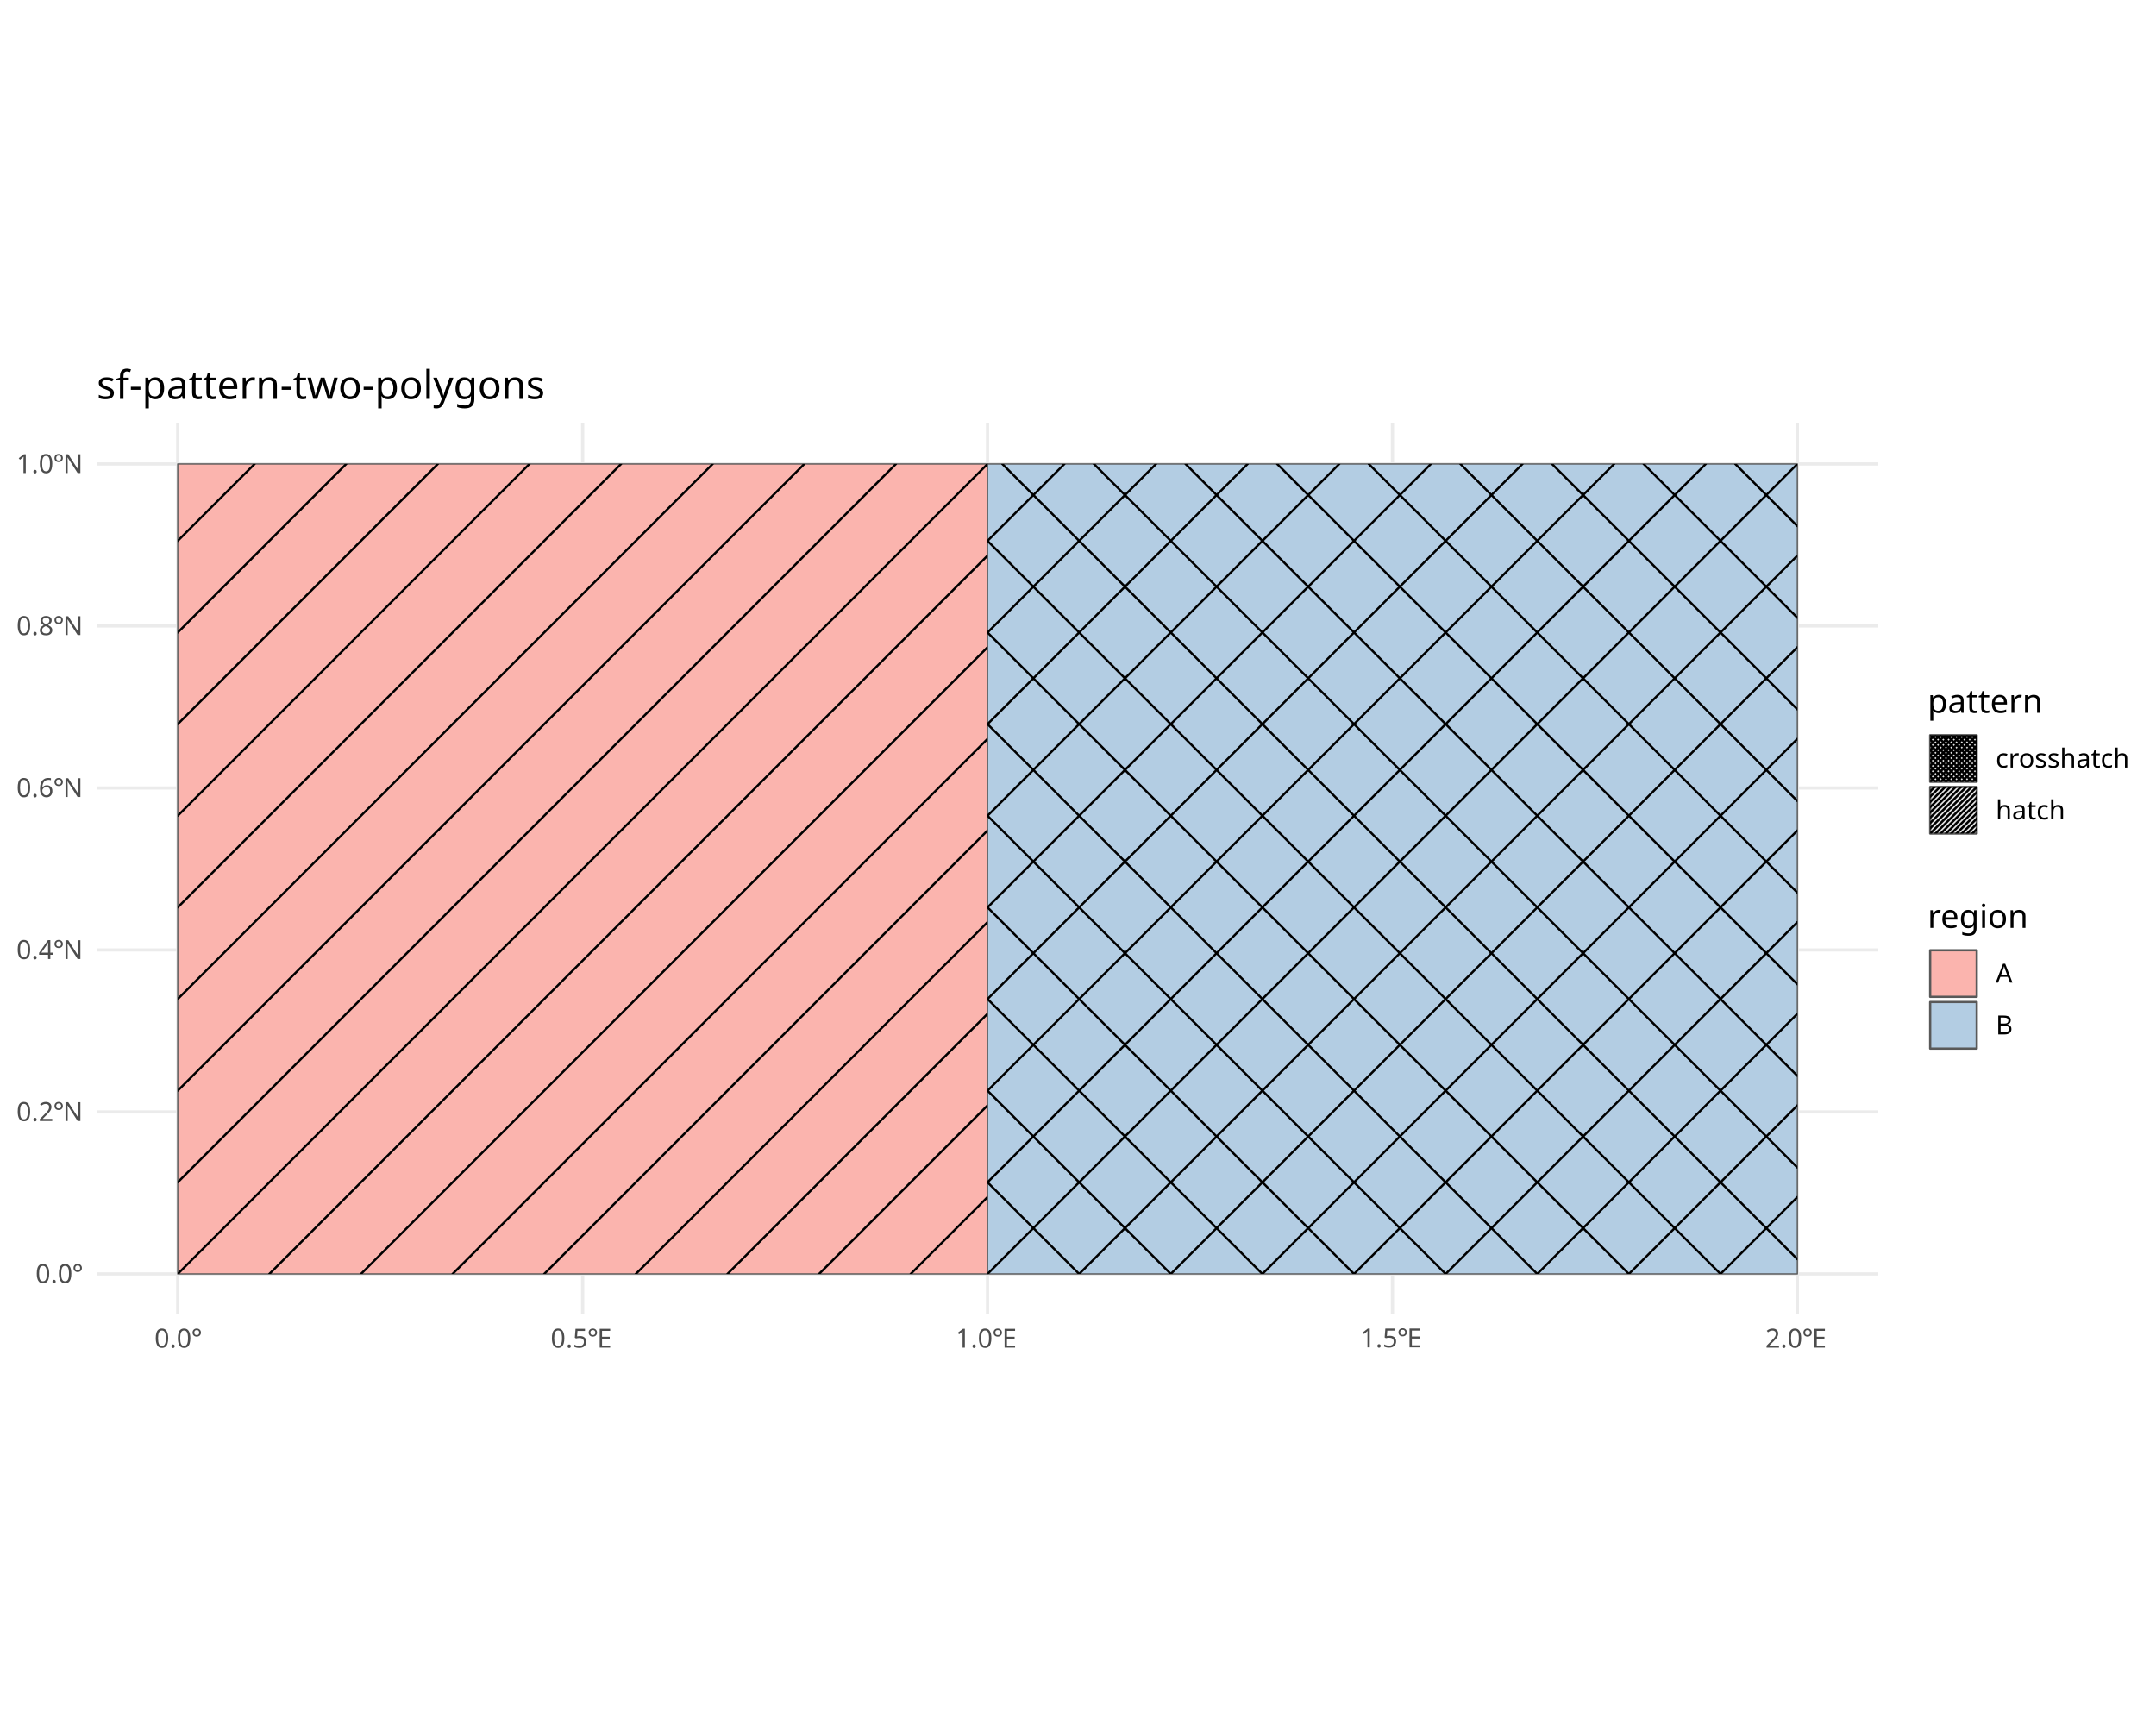
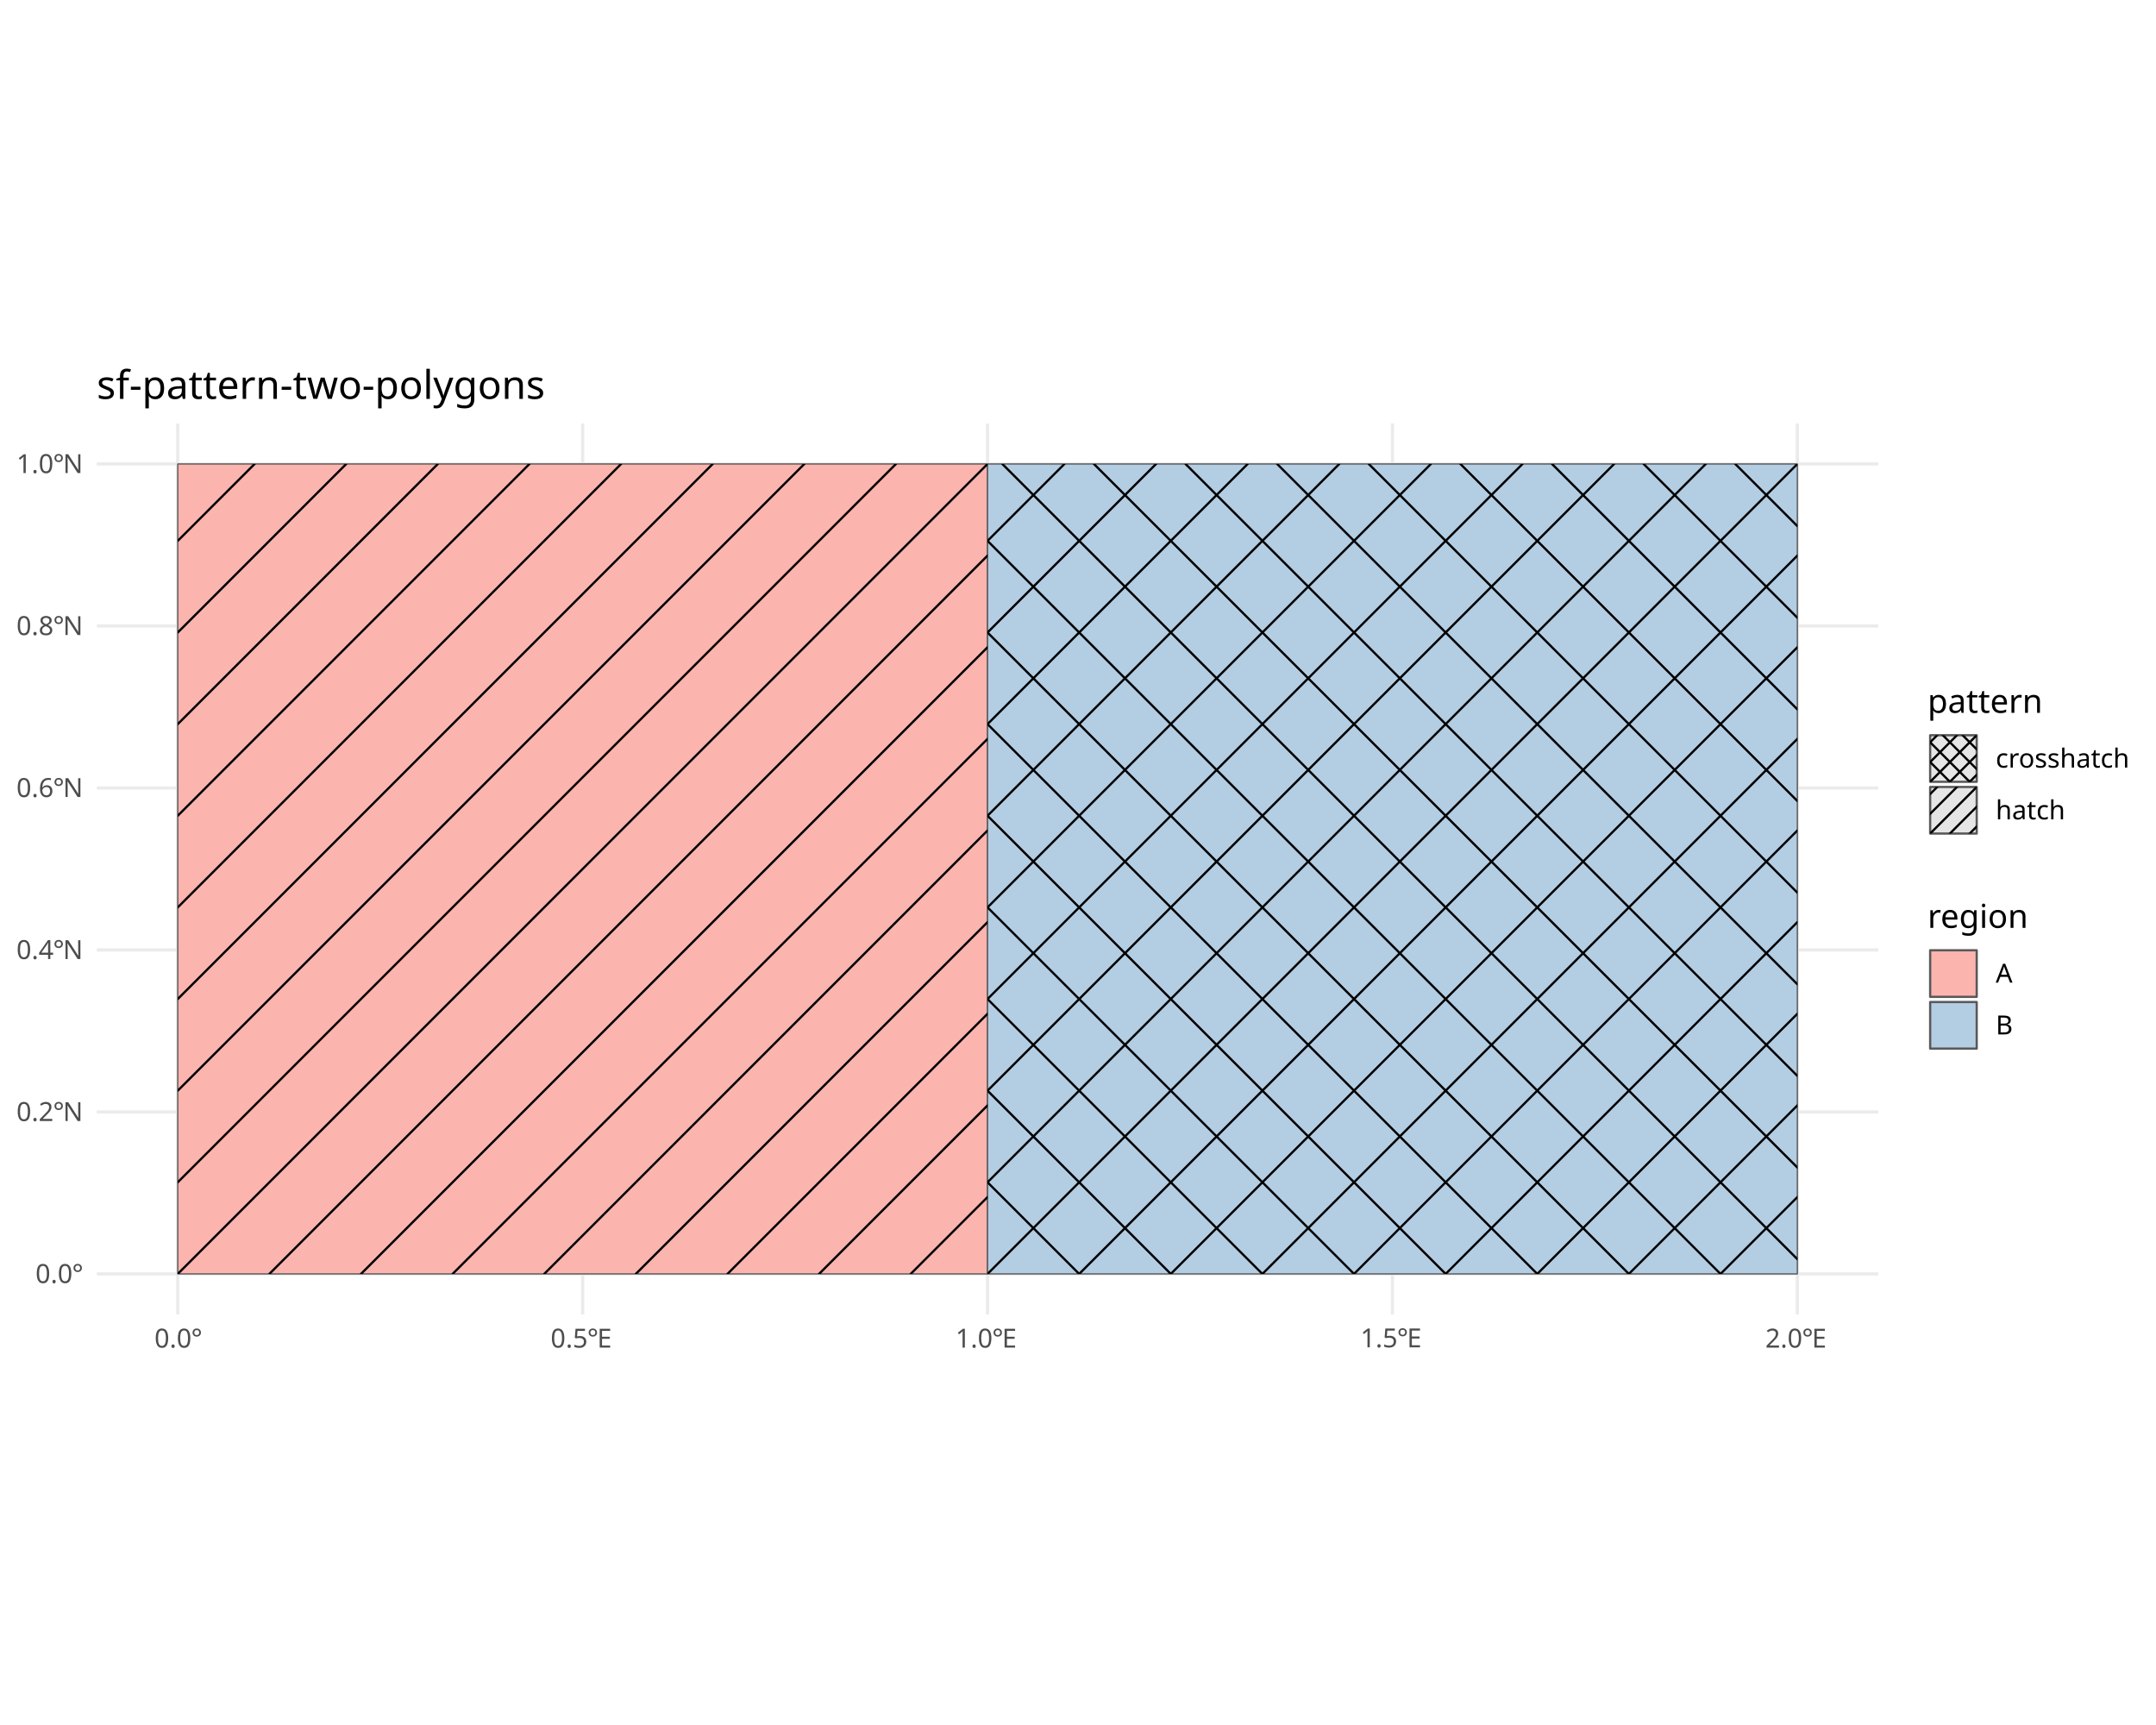
<svg xmlns="http://www.w3.org/2000/svg" class="svglite" data-engine-version="2.0" width="720.00pt" height="576.00pt" viewBox="0 0 720.00 576.00">
  <defs>
    <style type="text/css">
    .svglite line, .svglite polyline, .svglite polygon, .svglite path, .svglite rect, .svglite circle {
      fill: none;
      stroke: #000000;
      stroke-linecap: round;
      stroke-linejoin: round;
      stroke-miterlimit: 10.00;
    }
  </style>
  </defs>
  <rect width="100%" height="100%" style="stroke: none; fill: #FFFFFF;" />
  <defs>
    <clipPath id="cpMC4wMHw3MjAuMDB8MC4wMHw1NzYuMDA=">
      <rect x="0.00" y="0.00" width="720.00" height="576.00" />
    </clipPath>
  </defs>
  <g clip-path="url(#cpMC4wMHw3MjAuMDB8MC4wMHw1NzYuMDA=)">
</g>
  <defs>
    <clipPath id="cpMC4wMHw3MjAuMDB8MTE4LjYzfDQ1Ny4zNw==">
      <rect x="0.00" y="118.63" width="720.00" height="338.74" />
    </clipPath>
  </defs>
  <g clip-path="url(#cpMC4wMHw3MjAuMDB8MTE4LjYzfDQ1Ny4zNw==)">
    <rect x="0.00" y="118.63" width="720.00" height="338.74" style="stroke-width: 1.07; stroke: none; fill: #FFFFFF;" />
  </g>
  <g clip-path="url(#cpMC4wMHw3MjAuMDB8MC4wMHw1NzYuMDA=)">
</g>
  <defs>
    <clipPath id="cpMzIuMzF8NjI3LjI4fDE0MS40MXw0MzguOTA=">
      <rect x="32.31" y="141.41" width="594.96" height="297.49" />
    </clipPath>
  </defs>
  <g clip-path="url(#cpMzIuMzF8NjI3LjI4fDE0MS40MXw0MzguOTA=)">
    <polyline points="59.36,438.90 59.36,437.40 59.36,433.58 59.36,429.75 59.36,425.93 59.36,422.10 59.36,418.28 59.36,414.45 59.36,410.63 59.36,406.81 59.36,402.98 59.36,399.16 59.36,395.33 59.36,391.51 59.36,387.68 59.36,383.86 59.36,380.03 59.36,376.21 59.36,372.38 59.36,368.56 59.36,364.74 59.36,360.91 59.36,357.09 59.36,353.26 59.36,349.44 59.36,345.61 59.36,341.79 59.36,337.96 59.36,334.14 59.36,330.32 59.36,326.49 59.36,322.67 59.36,318.84 59.36,315.02 59.36,311.19 59.36,307.37 59.36,303.54 59.36,299.72 59.36,295.89 59.36,292.07 59.36,288.25 59.36,284.42 59.36,280.60 59.36,276.77 59.36,272.95 59.36,269.12 59.36,265.30 59.36,261.47 59.36,257.65 59.36,253.82 59.36,250.00 59.36,246.18 59.36,242.35 59.36,238.53 59.36,234.70 59.36,230.88 59.36,227.05 59.36,223.23 59.36,219.40 59.36,215.58 59.36,211.75 59.36,207.93 59.36,204.11 59.36,200.28 59.36,196.46 59.36,192.63 59.36,188.81 59.36,184.98 59.36,181.16 59.36,177.33 59.36,173.51 59.36,169.69 59.36,165.86 59.36,162.04 59.36,158.21 59.36,154.39 59.36,150.56 59.36,146.74 59.36,142.91 59.36,141.41 " style="stroke-width: 1.07; stroke: #EBEBEB;" />
    <polyline points="194.58,438.90 194.58,437.40 194.58,433.58 194.58,429.75 194.58,425.93 194.58,422.10 194.58,418.28 194.58,414.45 194.58,410.63 194.58,406.81 194.58,402.98 194.58,399.16 194.58,395.33 194.58,391.51 194.58,387.68 194.58,383.86 194.58,380.03 194.58,376.21 194.58,372.38 194.58,368.56 194.58,364.74 194.58,360.91 194.58,357.09 194.58,353.26 194.58,349.44 194.58,345.61 194.58,341.79 194.58,337.96 194.58,334.14 194.58,330.32 194.58,326.49 194.58,322.67 194.58,318.84 194.58,315.02 194.58,311.19 194.58,307.37 194.58,303.54 194.58,299.72 194.58,295.89 194.58,292.07 194.58,288.25 194.58,284.42 194.58,280.60 194.58,276.77 194.58,272.95 194.58,269.12 194.58,265.30 194.58,261.47 194.58,257.65 194.58,253.82 194.58,250.00 194.58,246.18 194.58,242.35 194.58,238.53 194.58,234.70 194.58,230.88 194.58,227.05 194.58,223.23 194.58,219.40 194.58,215.58 194.58,211.75 194.58,207.93 194.58,204.11 194.58,200.28 194.58,196.46 194.58,192.63 194.58,188.81 194.58,184.98 194.58,181.16 194.58,177.33 194.58,173.51 194.58,169.69 194.58,165.86 194.58,162.04 194.58,158.21 194.58,154.39 194.58,150.56 194.58,146.74 194.58,142.91 194.58,141.41 " style="stroke-width: 1.07; stroke: #EBEBEB;" />
    <polyline points="329.79,438.90 329.79,437.40 329.79,433.58 329.79,429.75 329.79,425.93 329.79,422.10 329.79,418.28 329.79,414.45 329.79,410.63 329.79,406.81 329.79,402.98 329.79,399.16 329.79,395.33 329.79,391.51 329.79,387.68 329.79,383.86 329.79,380.03 329.79,376.21 329.79,372.38 329.79,368.56 329.79,364.74 329.79,360.91 329.79,357.09 329.79,353.26 329.79,349.44 329.79,345.61 329.79,341.79 329.79,337.96 329.79,334.14 329.79,330.32 329.79,326.49 329.79,322.67 329.79,318.84 329.79,315.02 329.79,311.19 329.79,307.37 329.79,303.54 329.79,299.72 329.79,295.89 329.79,292.07 329.79,288.25 329.79,284.42 329.79,280.60 329.79,276.77 329.79,272.95 329.79,269.12 329.79,265.30 329.79,261.47 329.79,257.65 329.79,253.82 329.79,250.00 329.79,246.18 329.79,242.35 329.79,238.53 329.79,234.70 329.79,230.88 329.79,227.05 329.79,223.23 329.79,219.40 329.79,215.58 329.79,211.75 329.79,207.93 329.79,204.11 329.79,200.28 329.79,196.46 329.79,192.63 329.79,188.81 329.79,184.98 329.79,181.16 329.79,177.33 329.79,173.51 329.79,169.69 329.79,165.86 329.79,162.04 329.79,158.21 329.79,154.39 329.79,150.56 329.79,146.74 329.79,142.91 329.79,141.41 " style="stroke-width: 1.07; stroke: #EBEBEB;" />
    <polyline points="465.01,438.90 465.01,437.40 465.01,433.58 465.01,429.75 465.01,425.93 465.01,422.10 465.01,418.28 465.01,414.45 465.01,410.63 465.01,406.81 465.01,402.98 465.01,399.16 465.01,395.33 465.01,391.51 465.01,387.68 465.01,383.86 465.01,380.03 465.01,376.21 465.01,372.38 465.01,368.56 465.01,364.74 465.01,360.91 465.01,357.09 465.01,353.26 465.01,349.44 465.01,345.61 465.01,341.79 465.01,337.96 465.01,334.14 465.01,330.32 465.01,326.49 465.01,322.67 465.01,318.84 465.01,315.02 465.01,311.19 465.01,307.37 465.01,303.54 465.01,299.72 465.01,295.89 465.01,292.07 465.01,288.25 465.01,284.42 465.01,280.60 465.01,276.77 465.01,272.95 465.01,269.12 465.01,265.30 465.01,261.47 465.01,257.65 465.01,253.82 465.01,250.00 465.01,246.18 465.01,242.35 465.01,238.53 465.01,234.70 465.01,230.88 465.01,227.05 465.01,223.23 465.01,219.40 465.01,215.58 465.01,211.75 465.01,207.93 465.01,204.11 465.01,200.28 465.01,196.46 465.01,192.63 465.01,188.81 465.01,184.98 465.01,181.16 465.01,177.33 465.01,173.51 465.01,169.69 465.01,165.86 465.01,162.04 465.01,158.21 465.01,154.39 465.01,150.56 465.01,146.74 465.01,142.91 465.01,141.41 " style="stroke-width: 1.07; stroke: #EBEBEB;" />
    <polyline points="600.23,438.90 600.23,437.40 600.23,433.58 600.23,429.75 600.23,425.93 600.23,422.10 600.23,418.28 600.23,414.45 600.23,410.63 600.23,406.81 600.23,402.98 600.23,399.16 600.23,395.33 600.23,391.51 600.23,387.68 600.23,383.86 600.23,380.03 600.23,376.21 600.23,372.38 600.23,368.56 600.23,364.74 600.23,360.91 600.23,357.09 600.23,353.26 600.23,349.44 600.23,345.61 600.23,341.79 600.23,337.96 600.23,334.14 600.23,330.32 600.23,326.49 600.23,322.67 600.23,318.84 600.23,315.02 600.23,311.19 600.23,307.37 600.23,303.54 600.23,299.72 600.23,295.89 600.23,292.07 600.23,288.25 600.23,284.42 600.23,280.60 600.23,276.77 600.23,272.95 600.23,269.12 600.23,265.30 600.23,261.47 600.23,257.65 600.23,253.82 600.23,250.00 600.23,246.18 600.23,242.35 600.23,238.53 600.23,234.70 600.23,230.88 600.23,227.05 600.23,223.23 600.23,219.40 600.23,215.58 600.23,211.75 600.23,207.93 600.23,204.11 600.23,200.28 600.23,196.46 600.23,192.63 600.23,188.81 600.23,184.98 600.23,181.16 600.23,177.33 600.23,173.51 600.23,169.69 600.23,165.86 600.23,162.04 600.23,158.21 600.23,154.39 600.23,150.56 600.23,146.74 600.23,142.91 600.23,141.41 " style="stroke-width: 1.07; stroke: #EBEBEB;" />
    <polyline points="32.31,425.38 38.87,425.38 47.06,425.38 55.26,425.38 63.45,425.38 71.65,425.38 79.84,425.38 88.04,425.38 96.23,425.38 104.43,425.38 112.62,425.38 120.82,425.38 129.01,425.38 137.21,425.38 145.40,425.38 153.60,425.38 161.79,425.38 169.99,425.38 178.18,425.38 186.38,425.38 194.58,425.38 202.77,425.38 210.97,425.38 219.16,425.38 227.36,425.38 235.55,425.38 243.75,425.38 251.94,425.38 260.14,425.38 268.33,425.38 276.53,425.38 284.72,425.38 292.92,425.38 301.11,425.38 309.31,425.38 317.50,425.38 325.70,425.38 333.89,425.38 342.09,425.38 350.28,425.38 358.48,425.38 366.67,425.38 374.87,425.38 383.06,425.38 391.26,425.38 399.45,425.38 407.65,425.38 415.84,425.38 424.04,425.38 432.23,425.38 440.43,425.38 448.62,425.38 456.82,425.38 465.01,425.38 473.21,425.38 481.40,425.38 489.60,425.38 497.79,425.38 505.99,425.38 514.18,425.38 522.38,425.38 530.57,425.38 538.77,425.38 546.96,425.38 555.16,425.38 563.35,425.38 571.55,425.38 579.74,425.38 587.94,425.38 596.13,425.38 604.33,425.38 612.52,425.38 620.72,425.38 627.28,425.38 " style="stroke-width: 1.07; stroke: #EBEBEB;" />
    <polyline points="32.31,371.29 38.87,371.29 47.06,371.29 55.26,371.29 63.45,371.29 71.65,371.29 79.84,371.29 88.04,371.29 96.23,371.29 104.43,371.29 112.62,371.29 120.82,371.29 129.01,371.29 137.21,371.29 145.40,371.29 153.60,371.29 161.79,371.29 169.99,371.29 178.18,371.29 186.38,371.29 194.58,371.29 202.77,371.29 210.97,371.29 219.16,371.29 227.36,371.29 235.55,371.29 243.75,371.29 251.94,371.29 260.14,371.29 268.33,371.29 276.53,371.29 284.72,371.29 292.92,371.29 301.11,371.29 309.31,371.29 317.50,371.29 325.70,371.29 333.89,371.29 342.09,371.29 350.28,371.29 358.48,371.29 366.67,371.29 374.87,371.29 383.06,371.29 391.26,371.29 399.45,371.29 407.65,371.29 415.84,371.29 424.04,371.29 432.23,371.29 440.43,371.29 448.62,371.29 456.82,371.29 465.01,371.29 473.21,371.29 481.40,371.29 489.60,371.29 497.79,371.29 505.99,371.29 514.18,371.29 522.38,371.29 530.57,371.29 538.77,371.29 546.96,371.29 555.16,371.29 563.35,371.29 571.55,371.29 579.74,371.29 587.94,371.29 596.13,371.29 604.33,371.29 612.52,371.29 620.72,371.29 627.28,371.29 " style="stroke-width: 1.07; stroke: #EBEBEB;" />
    <polyline points="32.31,317.20 38.87,317.20 47.06,317.20 55.26,317.20 63.45,317.20 71.65,317.20 79.84,317.20 88.04,317.20 96.23,317.20 104.43,317.20 112.62,317.20 120.82,317.20 129.01,317.20 137.21,317.20 145.40,317.20 153.60,317.20 161.79,317.20 169.99,317.20 178.18,317.20 186.38,317.20 194.58,317.20 202.77,317.20 210.97,317.20 219.16,317.20 227.36,317.20 235.55,317.20 243.75,317.20 251.94,317.20 260.14,317.20 268.33,317.20 276.53,317.20 284.72,317.20 292.92,317.20 301.11,317.20 309.31,317.20 317.50,317.20 325.70,317.20 333.89,317.20 342.09,317.20 350.28,317.20 358.48,317.20 366.67,317.20 374.87,317.20 383.06,317.20 391.26,317.20 399.45,317.20 407.65,317.20 415.84,317.20 424.04,317.20 432.23,317.20 440.43,317.20 448.62,317.20 456.82,317.20 465.01,317.20 473.21,317.20 481.40,317.20 489.60,317.20 497.79,317.20 505.99,317.20 514.18,317.20 522.38,317.20 530.57,317.20 538.77,317.20 546.96,317.20 555.16,317.20 563.35,317.20 571.55,317.20 579.74,317.20 587.94,317.20 596.13,317.20 604.33,317.20 612.52,317.20 620.72,317.20 627.28,317.20 " style="stroke-width: 1.07; stroke: #EBEBEB;" />
    <polyline points="32.31,263.11 38.87,263.11 47.06,263.11 55.26,263.11 63.45,263.11 71.65,263.11 79.84,263.11 88.04,263.11 96.23,263.11 104.43,263.11 112.62,263.11 120.82,263.11 129.01,263.11 137.21,263.11 145.40,263.11 153.60,263.11 161.79,263.11 169.99,263.11 178.18,263.11 186.38,263.11 194.58,263.11 202.77,263.11 210.97,263.11 219.16,263.11 227.36,263.11 235.55,263.11 243.75,263.11 251.94,263.11 260.14,263.11 268.33,263.11 276.53,263.11 284.72,263.11 292.92,263.11 301.11,263.11 309.31,263.11 317.50,263.11 325.70,263.11 333.89,263.11 342.09,263.11 350.28,263.11 358.48,263.11 366.67,263.11 374.87,263.11 383.06,263.11 391.26,263.11 399.45,263.11 407.65,263.11 415.84,263.11 424.04,263.11 432.23,263.11 440.43,263.11 448.62,263.11 456.82,263.11 465.01,263.11 473.21,263.11 481.40,263.11 489.60,263.11 497.79,263.11 505.99,263.11 514.18,263.11 522.38,263.11 530.57,263.11 538.77,263.11 546.96,263.11 555.16,263.11 563.35,263.11 571.55,263.11 579.74,263.11 587.94,263.11 596.13,263.11 604.33,263.11 612.52,263.11 620.72,263.11 627.28,263.11 " style="stroke-width: 1.07; stroke: #EBEBEB;" />
    <polyline points="32.31,209.02 38.87,209.02 47.06,209.02 55.26,209.02 63.45,209.02 71.65,209.02 79.84,209.02 88.04,209.02 96.23,209.02 104.43,209.02 112.62,209.02 120.82,209.02 129.01,209.02 137.21,209.02 145.40,209.02 153.60,209.02 161.79,209.02 169.99,209.02 178.18,209.02 186.38,209.02 194.58,209.02 202.77,209.02 210.97,209.02 219.16,209.02 227.36,209.02 235.55,209.02 243.75,209.02 251.94,209.02 260.14,209.02 268.33,209.02 276.53,209.02 284.72,209.02 292.92,209.02 301.11,209.02 309.31,209.02 317.50,209.02 325.70,209.02 333.89,209.02 342.09,209.02 350.28,209.02 358.48,209.02 366.67,209.02 374.87,209.02 383.06,209.02 391.26,209.02 399.45,209.02 407.65,209.02 415.84,209.02 424.04,209.02 432.23,209.02 440.43,209.02 448.62,209.02 456.82,209.02 465.01,209.02 473.21,209.02 481.40,209.02 489.60,209.02 497.79,209.02 505.99,209.02 514.18,209.02 522.38,209.02 530.57,209.02 538.77,209.02 546.96,209.02 555.16,209.02 563.35,209.02 571.55,209.02 579.74,209.02 587.94,209.02 596.13,209.02 604.33,209.02 612.52,209.02 620.72,209.02 627.28,209.02 " style="stroke-width: 1.07; stroke: #EBEBEB;" />
    <polyline points="32.31,154.93 38.87,154.93 47.06,154.93 55.26,154.93 63.45,154.93 71.65,154.93 79.84,154.93 88.04,154.93 96.23,154.93 104.43,154.93 112.62,154.93 120.82,154.93 129.01,154.93 137.21,154.93 145.40,154.93 153.60,154.93 161.79,154.93 169.99,154.93 178.18,154.93 186.38,154.93 194.58,154.93 202.77,154.93 210.97,154.93 219.16,154.93 227.36,154.93 235.55,154.93 243.75,154.93 251.94,154.93 260.14,154.93 268.33,154.93 276.53,154.93 284.72,154.93 292.92,154.93 301.11,154.93 309.31,154.93 317.50,154.93 325.70,154.93 333.89,154.93 342.09,154.93 350.28,154.93 358.48,154.93 366.67,154.93 374.87,154.93 383.06,154.93 391.26,154.93 399.45,154.93 407.65,154.93 415.84,154.93 424.04,154.93 432.23,154.93 440.43,154.93 448.62,154.93 456.82,154.93 465.01,154.93 473.21,154.93 481.40,154.93 489.60,154.93 497.79,154.93 505.99,154.93 514.18,154.93 522.38,154.93 530.57,154.93 538.77,154.93 546.96,154.93 555.16,154.93 563.35,154.93 571.55,154.93 579.74,154.93 587.94,154.93 596.13,154.93 604.33,154.93 612.52,154.93 620.72,154.93 627.28,154.93 " style="stroke-width: 1.07; stroke: #EBEBEB;" />
    <path d="M 59.36 425.38 L 329.79 425.38 L 329.79 154.93 L 59.36 154.93 L 59.36 425.38 Z" style="fill-rule: evenodd; fill: #FBB4AE; stroke-width: 0.43; stroke: #595959; stroke-linecap: butt;" />
    <path d="M 329.79 425.38 L 600.23 425.38 L 600.23 154.93 L 329.79 154.93 L 329.79 425.38 Z" style="fill-rule: evenodd; fill: #B3CDE3; stroke-width: 0.43; stroke: #595959; stroke-linecap: butt;" />
  </g>
  <defs>
    <clipPath id="cpNTkuMzZ8MzI5Ljc5fDE1NC45M3w0MjUuMzg=">
      <rect x="59.36" y="154.93" width="270.44" height="270.45" />
    </clipPath>
  </defs>
  <g clip-path="url(#cpNTkuMzZ8MzI5Ljc5fDE1NC45M3w0MjUuMzg=)">
    <polyline points="304.13,425.38 329.79,399.72 " style="stroke-width: 0.75;" />
    <polyline points="273.53,425.38 329.79,369.12 " style="stroke-width: 0.75;" />
    <polyline points="242.94,425.38 329.79,338.52 " style="stroke-width: 0.75;" />
    <polyline points="212.34,425.38 329.79,307.92 " style="stroke-width: 0.75;" />
    <polyline points="181.74,425.38 329.79,277.32 " style="stroke-width: 0.75;" />
    <polyline points="151.15,425.38 329.79,246.73 " style="stroke-width: 0.75;" />
    <polyline points="120.55,425.38 329.79,216.13 " style="stroke-width: 0.75;" />
    <polyline points="89.95,425.38 329.79,185.53 " style="stroke-width: 0.75;" />
    <polyline points="59.36,425.38 329.79,154.93 " style="stroke-width: 0.75;" />
    <polyline points="59.36,394.78 299.20,154.93 " style="stroke-width: 0.75;" />
    <polyline points="59.36,364.19 268.60,154.93 " style="stroke-width: 0.75;" />
    <polyline points="59.36,333.59 238.00,154.93 " style="stroke-width: 0.75;" />
    <polyline points="59.36,302.99 207.41,154.93 " style="stroke-width: 0.75;" />
    <polyline points="59.36,272.39 176.81,154.93 " style="stroke-width: 0.75;" />
    <polyline points="59.36,241.80 146.21,154.93 " style="stroke-width: 0.75;" />
    <polyline points="59.36,211.20 115.62,154.93 " style="stroke-width: 0.75;" />
    <polyline points="59.36,180.60 85.02,154.93 " style="stroke-width: 0.75;" />
  </g>
  <g clip-path="url(#cpMzIuMzF8NjI3LjI4fDE0MS40MXw0MzguOTA=)">
</g>
  <defs>
    <clipPath id="cpMzI5Ljc5fDYwMC4yM3wxNTQuOTN8NDI1LjM4">
      <rect x="329.79" y="154.93" width="270.44" height="270.45" />
    </clipPath>
  </defs>
  <g clip-path="url(#cpMzI5Ljc5fDYwMC4yM3wxNTQuOTN8NDI1LjM4)">
    <polyline points="574.57,425.38 600.23,399.72 " style="stroke-width: 0.75;" />
    <polyline points="543.97,425.38 600.23,369.12 " style="stroke-width: 0.75;" />
    <polyline points="513.37,425.38 600.23,338.52 " style="stroke-width: 0.75;" />
    <polyline points="482.78,425.38 600.23,307.92 " style="stroke-width: 0.75;" />
    <polyline points="452.18,425.38 600.23,277.32 " style="stroke-width: 0.75;" />
    <polyline points="421.58,425.38 600.23,246.73 " style="stroke-width: 0.75;" />
    <polyline points="390.99,425.38 600.23,216.13 " style="stroke-width: 0.75;" />
    <polyline points="360.39,425.38 600.23,185.53 " style="stroke-width: 0.75;" />
    <polyline points="329.79,425.38 600.23,154.93 " style="stroke-width: 0.75;" />
    <polyline points="329.79,394.78 569.64,154.93 " style="stroke-width: 0.75;" />
    <polyline points="329.79,364.19 539.04,154.93 " style="stroke-width: 0.75;" />
    <polyline points="329.79,333.59 508.44,154.93 " style="stroke-width: 0.75;" />
    <polyline points="329.79,302.99 477.85,154.93 " style="stroke-width: 0.75;" />
    <polyline points="329.79,272.39 447.25,154.93 " style="stroke-width: 0.75;" />
    <polyline points="329.79,241.80 416.65,154.93 " style="stroke-width: 0.75;" />
    <polyline points="329.79,211.20 386.06,154.93 " style="stroke-width: 0.75;" />
    <polyline points="329.79,180.60 355.46,154.93 " style="stroke-width: 0.75;" />
    <polyline points="600.23,175.67 579.50,154.93 " style="stroke-width: 0.75;" />
    <polyline points="600.23,206.27 548.90,154.93 " style="stroke-width: 0.75;" />
    <polyline points="600.23,236.86 518.30,154.93 " style="stroke-width: 0.75;" />
    <polyline points="600.23,267.46 487.71,154.93 " style="stroke-width: 0.75;" />
    <polyline points="600.23,298.06 457.11,154.93 " style="stroke-width: 0.75;" />
    <polyline points="600.23,328.66 426.51,154.93 " style="stroke-width: 0.75;" />
    <polyline points="600.23,359.25 395.92,154.93 " style="stroke-width: 0.75;" />
    <polyline points="600.23,389.85 365.32,154.93 " style="stroke-width: 0.75;" />
    <polyline points="600.23,420.45 334.73,154.93 " style="stroke-width: 0.75;" />
    <polyline points="574.57,425.38 329.79,180.60 " style="stroke-width: 0.75;" />
    <polyline points="543.97,425.38 329.79,211.20 " style="stroke-width: 0.75;" />
    <polyline points="513.37,425.38 329.79,241.80 " style="stroke-width: 0.75;" />
    <polyline points="482.78,425.38 329.79,272.39 " style="stroke-width: 0.75;" />
    <polyline points="452.18,425.38 329.79,302.99 " style="stroke-width: 0.75;" />
    <polyline points="421.58,425.38 329.79,333.59 " style="stroke-width: 0.75;" />
    <polyline points="390.99,425.38 329.79,364.19 " style="stroke-width: 0.75;" />
    <polyline points="360.39,425.38 329.79,394.78 " style="stroke-width: 0.75;" />
  </g>
  <g clip-path="url(#cpMzIuMzF8NjI3LjI4fDE0MS40MXw0MzguOTA=)">
</g>
  <g clip-path="url(#cpMC4wMHw3MjAuMDB8MC4wMHw1NzYuMDA=)">
    <text x="11.84" y="428.41" style="font-size: 8.80px; fill: #4D4D4D; font-family: sans;" textLength="12.23px" lengthAdjust="spacingAndGlyphs">0.0</text>
    <text x="24.07" y="428.41" style="font-size: 8.80px; fill: #4D4D4D; font-family: sans;" textLength="3.31px" lengthAdjust="spacingAndGlyphs">°</text>
    <text x="5.48" y="374.32" style="font-size: 8.80px; fill: #4D4D4D; font-family: sans;" textLength="12.23px" lengthAdjust="spacingAndGlyphs">0.2</text>
    <text x="17.71" y="374.32" style="font-size: 8.80px; fill: #4D4D4D; font-family: sans;" textLength="3.31px" lengthAdjust="spacingAndGlyphs">°</text>
    <text x="21.02" y="374.32" style="font-size: 8.80px; fill: #4D4D4D; font-family: sans;" textLength="6.36px" lengthAdjust="spacingAndGlyphs">N</text>
    <text x="5.48" y="320.23" style="font-size: 8.80px; fill: #4D4D4D; font-family: sans;" textLength="12.23px" lengthAdjust="spacingAndGlyphs">0.4</text>
    <text x="17.71" y="320.23" style="font-size: 8.80px; fill: #4D4D4D; font-family: sans;" textLength="3.31px" lengthAdjust="spacingAndGlyphs">°</text>
    <text x="21.02" y="320.23" style="font-size: 8.80px; fill: #4D4D4D; font-family: sans;" textLength="6.36px" lengthAdjust="spacingAndGlyphs">N</text>
    <text x="5.48" y="266.14" style="font-size: 8.80px; fill: #4D4D4D; font-family: sans;" textLength="12.23px" lengthAdjust="spacingAndGlyphs">0.6</text>
    <text x="17.71" y="266.14" style="font-size: 8.80px; fill: #4D4D4D; font-family: sans;" textLength="3.31px" lengthAdjust="spacingAndGlyphs">°</text>
    <text x="21.02" y="266.14" style="font-size: 8.80px; fill: #4D4D4D; font-family: sans;" textLength="6.36px" lengthAdjust="spacingAndGlyphs">N</text>
    <text x="5.48" y="212.05" style="font-size: 8.80px; fill: #4D4D4D; font-family: sans;" textLength="12.23px" lengthAdjust="spacingAndGlyphs">0.8</text>
    <text x="17.71" y="212.05" style="font-size: 8.80px; fill: #4D4D4D; font-family: sans;" textLength="3.31px" lengthAdjust="spacingAndGlyphs">°</text>
    <text x="21.02" y="212.05" style="font-size: 8.80px; fill: #4D4D4D; font-family: sans;" textLength="6.36px" lengthAdjust="spacingAndGlyphs">N</text>
    <text x="5.48" y="157.96" style="font-size: 8.80px; fill: #4D4D4D; font-family: sans;" textLength="12.23px" lengthAdjust="spacingAndGlyphs">1.0</text>
    <text x="17.71" y="157.96" style="font-size: 8.80px; fill: #4D4D4D; font-family: sans;" textLength="3.31px" lengthAdjust="spacingAndGlyphs">°</text>
    <text x="21.02" y="157.96" style="font-size: 8.80px; fill: #4D4D4D; font-family: sans;" textLength="6.36px" lengthAdjust="spacingAndGlyphs">N</text>
    <text x="51.58" y="449.98" style="font-size: 8.80px; fill: #4D4D4D; font-family: sans;" textLength="12.23px" lengthAdjust="spacingAndGlyphs">0.0</text>
    <text x="63.82" y="449.98" style="font-size: 8.80px; fill: #4D4D4D; font-family: sans;" textLength="3.31px" lengthAdjust="spacingAndGlyphs">°</text>
    <text x="183.87" y="449.98" style="font-size: 8.80px; fill: #4D4D4D; font-family: sans;" textLength="12.23px" lengthAdjust="spacingAndGlyphs">0.5</text>
    <text x="196.10" y="449.98" style="font-size: 8.80px; fill: #4D4D4D; font-family: sans;" textLength="3.31px" lengthAdjust="spacingAndGlyphs">°</text>
    <text x="199.41" y="449.98" style="font-size: 8.80px; fill: #4D4D4D; font-family: sans;" textLength="5.87px" lengthAdjust="spacingAndGlyphs">E</text>
    <text x="319.09" y="449.98" style="font-size: 8.80px; fill: #4D4D4D; font-family: sans;" textLength="12.23px" lengthAdjust="spacingAndGlyphs">1.0</text>
    <text x="331.32" y="449.98" style="font-size: 8.80px; fill: #4D4D4D; font-family: sans;" textLength="3.31px" lengthAdjust="spacingAndGlyphs">°</text>
    <text x="334.63" y="449.98" style="font-size: 8.80px; fill: #4D4D4D; font-family: sans;" textLength="5.87px" lengthAdjust="spacingAndGlyphs">E</text>
    <text x="454.31" y="449.89" style="font-size: 8.80px; fill: #4D4D4D; font-family: sans;" textLength="12.23px" lengthAdjust="spacingAndGlyphs">1.5</text>
    <text x="466.54" y="449.89" style="font-size: 8.80px; fill: #4D4D4D; font-family: sans;" textLength="3.31px" lengthAdjust="spacingAndGlyphs">°</text>
    <text x="469.85" y="449.89" style="font-size: 8.80px; fill: #4D4D4D; font-family: sans;" textLength="5.87px" lengthAdjust="spacingAndGlyphs">E</text>
    <text x="589.52" y="449.98" style="font-size: 8.80px; fill: #4D4D4D; font-family: sans;" textLength="12.23px" lengthAdjust="spacingAndGlyphs">2.0</text>
    <text x="601.76" y="449.98" style="font-size: 8.80px; fill: #4D4D4D; font-family: sans;" textLength="3.31px" lengthAdjust="spacingAndGlyphs">°</text>
    <text x="605.07" y="449.98" style="font-size: 8.80px; fill: #4D4D4D; font-family: sans;" textLength="5.87px" lengthAdjust="spacingAndGlyphs">E</text>
    <text x="643.71" y="238.02" style="font-size: 11.00px; font-family: sans;" textLength="34.25px" lengthAdjust="spacingAndGlyphs">pattern</text>
    <rect x="644.58" y="245.50" width="15.55" height="15.55" style="stroke-width: 0.75; stroke: #595959; fill: #E5E5E5;" />
  </g>
  <defs>
    <clipPath id="cpNjQ0LjU4fDY2MC4xM3wyNDUuNTB8MjYxLjA1">
      <rect x="644.58" y="245.50" width="15.55" height="15.55" />
    </clipPath>
  </defs>
  <g clip-path="url(#cpNjQ0LjU4fDY2MC4xM3wyNDUuNTB8MjYxLjA1)">
-     <polyline points="629.03,311.80 710.87,229.95 " style="stroke-width: 0.75;" />
-     <polyline points="629.03,310.04 709.11,229.95 " style="stroke-width: 0.75;" />
-     <polyline points="629.03,308.28 707.35,229.95 " style="stroke-width: 0.75;" />
-     <polyline points="629.03,306.52 705.59,229.95 " style="stroke-width: 0.75;" />
-     <polyline points="629.03,304.76 703.83,229.95 " style="stroke-width: 0.75;" />
+     <polyline points="629.03,322.79 721.87,229.95 " style="stroke-width: 0.75;" />
+     <polyline points="629.03,316.20 715.27,229.95 " style="stroke-width: 0.75;" />
+     <polyline points="629.03,309.60 708.67,229.95 " style="stroke-width: 0.75;" />
    <polyline points="629.03,303.00 702.07,229.95 " style="stroke-width: 0.75;" />
-     <polyline points="629.03,301.24 700.32,229.95 " style="stroke-width: 0.75;" />
-     <polyline points="629.03,299.48 698.56,229.95 " style="stroke-width: 0.75;" />
-     <polyline points="629.03,297.72 696.80,229.95 " style="stroke-width: 0.75;" />
-     <polyline points="629.03,295.96 695.04,229.95 " style="stroke-width: 0.75;" />
-     <polyline points="629.03,294.20 693.28,229.95 " style="stroke-width: 0.75;" />
-     <polyline points="629.03,292.44 691.52,229.95 " style="stroke-width: 0.75;" />
-     <polyline points="629.03,290.68 689.76,229.95 " style="stroke-width: 0.75;" />
-     <polyline points="629.03,288.92 688.00,229.95 " style="stroke-width: 0.75;" />
-     <polyline points="629.03,287.16 686.24,229.95 " style="stroke-width: 0.75;" />
-     <polyline points="629.03,285.40 684.48,229.95 " style="stroke-width: 0.75;" />
-     <polyline points="629.03,283.64 682.72,229.95 " style="stroke-width: 0.75;" />
-     <polyline points="629.03,281.89 680.96,229.95 " style="stroke-width: 0.75;" />
-     <polyline points="629.03,280.13 679.20,229.95 " style="stroke-width: 0.75;" />
-     <polyline points="629.03,278.37 677.44,229.95 " style="stroke-width: 0.75;" />
+     <polyline points="629.03,296.40 695.48,229.95 " style="stroke-width: 0.75;" />
+     <polyline points="629.03,289.80 688.88,229.95 " style="stroke-width: 0.75;" />
+     <polyline points="629.03,283.20 682.28,229.95 " style="stroke-width: 0.75;" />
    <polyline points="629.03,276.61 675.68,229.95 " style="stroke-width: 0.75;" />
-     <polyline points="627.27,276.61 675.68,228.19 " style="stroke-width: 0.75;" />
-     <polyline points="625.51,276.61 675.68,226.43 " style="stroke-width: 0.75;" />
-     <polyline points="623.75,276.61 675.68,224.67 " style="stroke-width: 0.75;" />
-     <polyline points="621.99,276.61 675.68,222.91 " style="stroke-width: 0.75;" />
-     <polyline points="620.23,276.61 675.68,221.15 " style="stroke-width: 0.75;" />
-     <polyline points="618.47,276.61 675.68,219.39 " style="stroke-width: 0.75;" />
-     <polyline points="616.71,276.61 675.68,217.63 " style="stroke-width: 0.75;" />
-     <polyline points="614.95,276.61 675.68,215.87 " style="stroke-width: 0.75;" />
-     <polyline points="613.19,276.61 675.68,214.12 " style="stroke-width: 0.75;" />
-     <polyline points="611.43,276.61 675.68,212.36 " style="stroke-width: 0.75;" />
-     <polyline points="609.67,276.61 675.68,210.60 " style="stroke-width: 0.75;" />
-     <polyline points="607.91,276.61 675.68,208.84 " style="stroke-width: 0.75;" />
-     <polyline points="606.15,276.61 675.68,207.08 " style="stroke-width: 0.75;" />
-     <polyline points="604.39,276.61 675.68,205.32 " style="stroke-width: 0.75;" />
+     <polyline points="622.43,276.61 675.68,223.35 " style="stroke-width: 0.75;" />
+     <polyline points="615.83,276.61 675.68,216.75 " style="stroke-width: 0.75;" />
+     <polyline points="609.23,276.61 675.68,210.16 " style="stroke-width: 0.75;" />
    <polyline points="602.63,276.61 675.68,203.56 " style="stroke-width: 0.75;" />
-     <polyline points="600.87,276.61 675.68,201.80 " style="stroke-width: 0.75;" />
-     <polyline points="599.11,276.61 675.68,200.04 " style="stroke-width: 0.75;" />
-     <polyline points="597.36,276.61 675.68,198.28 " style="stroke-width: 0.75;" />
-     <polyline points="595.60,276.61 675.68,196.52 " style="stroke-width: 0.75;" />
-     <polyline points="593.84,276.61 675.68,194.76 " style="stroke-width: 0.75;" />
-     <polyline points="695.32,276.61 629.03,210.31 " style="stroke-width: 0.75;" />
-     <polyline points="693.56,276.61 629.03,212.07 " style="stroke-width: 0.75;" />
-     <polyline points="691.80,276.61 629.03,213.83 " style="stroke-width: 0.75;" />
-     <polyline points="690.04,276.61 629.03,215.59 " style="stroke-width: 0.75;" />
-     <polyline points="688.28,276.61 629.03,217.35 " style="stroke-width: 0.75;" />
+     <polyline points="596.04,276.61 675.68,196.96 " style="stroke-width: 0.75;" />
+     <polyline points="589.44,276.61 675.68,190.36 " style="stroke-width: 0.75;" />
+     <polyline points="582.84,276.61 675.68,183.76 " style="stroke-width: 0.75;" />
+     <polyline points="706.32,276.61 629.03,199.32 " style="stroke-width: 0.75;" />
+     <polyline points="699.72,276.61 629.03,205.91 " style="stroke-width: 0.75;" />
+     <polyline points="693.12,276.61 629.03,212.51 " style="stroke-width: 0.75;" />
    <polyline points="686.52,276.61 629.03,219.11 " style="stroke-width: 0.75;" />
-     <polyline points="684.76,276.61 629.03,220.87 " style="stroke-width: 0.75;" />
-     <polyline points="683.00,276.61 629.03,222.63 " style="stroke-width: 0.75;" />
-     <polyline points="681.24,276.61 629.03,224.39 " style="stroke-width: 0.75;" />
-     <polyline points="679.48,276.61 629.03,226.15 " style="stroke-width: 0.75;" />
-     <polyline points="677.73,276.61 629.03,227.91 " style="stroke-width: 0.75;" />
-     <polyline points="675.97,276.61 629.03,229.67 " style="stroke-width: 0.75;" />
-     <polyline points="675.68,278.08 627.55,229.95 " style="stroke-width: 0.75;" />
-     <polyline points="675.68,279.84 625.79,229.95 " style="stroke-width: 0.75;" />
-     <polyline points="675.68,281.60 624.03,229.95 " style="stroke-width: 0.75;" />
-     <polyline points="675.68,283.36 622.27,229.95 " style="stroke-width: 0.75;" />
-     <polyline points="675.68,285.12 620.51,229.95 " style="stroke-width: 0.75;" />
-     <polyline points="675.68,286.88 618.75,229.95 " style="stroke-width: 0.75;" />
-     <polyline points="675.68,288.64 616.99,229.95 " style="stroke-width: 0.75;" />
-     <polyline points="675.68,290.40 615.23,229.95 " style="stroke-width: 0.75;" />
+     <polyline points="679.92,276.61 629.03,225.71 " style="stroke-width: 0.75;" />
+     <polyline points="675.68,278.96 626.67,229.95 " style="stroke-width: 0.75;" />
+     <polyline points="675.68,285.56 620.07,229.95 " style="stroke-width: 0.75;" />
    <polyline points="675.68,292.16 613.47,229.95 " style="stroke-width: 0.75;" />
-     <polyline points="675.68,293.92 611.71,229.95 " style="stroke-width: 0.75;" />
-     <polyline points="675.68,295.68 609.96,229.95 " style="stroke-width: 0.75;" />
-     <polyline points="675.68,297.44 608.20,229.95 " style="stroke-width: 0.75;" />
-     <polyline points="675.68,299.20 606.44,229.95 " style="stroke-width: 0.75;" />
-     <polyline points="675.68,300.96 604.68,229.95 " style="stroke-width: 0.75;" />
-     <polyline points="675.68,302.72 602.92,229.95 " style="stroke-width: 0.75;" />
-     <polyline points="675.68,304.48 601.16,229.95 " style="stroke-width: 0.75;" />
-     <polyline points="675.68,306.23 599.40,229.95 " style="stroke-width: 0.75;" />
-     <polyline points="675.68,307.99 597.64,229.95 " style="stroke-width: 0.75;" />
-     <polyline points="675.68,309.75 595.88,229.95 " style="stroke-width: 0.75;" />
-     <polyline points="675.68,311.51 594.12,229.95 " style="stroke-width: 0.75;" />
-     <polyline points="675.68,313.27 592.36,229.95 " style="stroke-width: 0.75;" />
-     <polyline points="675.68,315.03 590.60,229.95 " style="stroke-width: 0.75;" />
-     <polyline points="675.68,316.79 588.84,229.95 " style="stroke-width: 0.75;" />
+     <polyline points="675.68,298.76 606.88,229.95 " style="stroke-width: 0.75;" />
+     <polyline points="675.68,305.36 600.28,229.95 " style="stroke-width: 0.75;" />
+     <polyline points="675.68,311.95 593.68,229.95 " style="stroke-width: 0.75;" />
    <polyline points="675.68,318.55 587.08,229.95 " style="stroke-width: 0.75;" />
-     <polyline points="675.68,320.31 585.32,229.95 " style="stroke-width: 0.75;" />
-     <polyline points="675.68,322.07 583.56,229.95 " style="stroke-width: 0.75;" />
-     <polyline points="675.68,323.83 581.80,229.95 " style="stroke-width: 0.75;" />
-     <polyline points="675.68,325.59 580.04,229.95 " style="stroke-width: 0.75;" />
-     <polyline points="675.68,327.35 578.28,229.95 " style="stroke-width: 0.75;" />
+     <polyline points="675.68,325.15 580.48,229.95 " style="stroke-width: 0.75;" />
+     <polyline points="675.68,331.75 573.89,229.95 " style="stroke-width: 0.75;" />
+     <polyline points="675.68,338.35 567.29,229.95 " style="stroke-width: 0.75;" />
  </g>
  <g clip-path="url(#cpMC4wMHw3MjAuMDB8MC4wMHw1NzYuMDA=)">
    <rect x="644.58" y="262.78" width="15.55" height="15.55" style="stroke-width: 0.75; stroke: #595959; fill: #E5E5E5;" />
  </g>
  <defs>
    <clipPath id="cpNjQ0LjU4fDY2MC4xM3wyNjIuNzh8Mjc4LjMz">
      <rect x="644.58" y="262.78" width="15.55" height="15.55" />
    </clipPath>
  </defs>
  <g clip-path="url(#cpNjQ0LjU4fDY2MC4xM3wyNjIuNzh8Mjc4LjMz)">
-     <polyline points="629.03,329.08 710.87,247.23 " style="stroke-width: 0.75;" />
-     <polyline points="629.03,327.32 709.11,247.23 " style="stroke-width: 0.75;" />
-     <polyline points="629.03,325.56 707.35,247.23 " style="stroke-width: 0.75;" />
-     <polyline points="629.03,323.80 705.59,247.23 " style="stroke-width: 0.75;" />
-     <polyline points="629.03,322.04 703.83,247.23 " style="stroke-width: 0.75;" />
+     <polyline points="629.03,340.07 721.87,247.23 " style="stroke-width: 0.75;" />
+     <polyline points="629.03,333.48 715.27,247.23 " style="stroke-width: 0.75;" />
+     <polyline points="629.03,326.88 708.67,247.23 " style="stroke-width: 0.75;" />
    <polyline points="629.03,320.28 702.07,247.23 " style="stroke-width: 0.75;" />
-     <polyline points="629.03,318.52 700.32,247.23 " style="stroke-width: 0.75;" />
-     <polyline points="629.03,316.76 698.56,247.23 " style="stroke-width: 0.75;" />
-     <polyline points="629.03,315.00 696.80,247.23 " style="stroke-width: 0.75;" />
-     <polyline points="629.03,313.24 695.04,247.23 " style="stroke-width: 0.75;" />
-     <polyline points="629.03,311.48 693.28,247.23 " style="stroke-width: 0.75;" />
-     <polyline points="629.03,309.72 691.52,247.23 " style="stroke-width: 0.75;" />
-     <polyline points="629.03,307.96 689.76,247.23 " style="stroke-width: 0.75;" />
-     <polyline points="629.03,306.20 688.00,247.23 " style="stroke-width: 0.75;" />
-     <polyline points="629.03,304.44 686.24,247.23 " style="stroke-width: 0.75;" />
-     <polyline points="629.03,302.68 684.48,247.23 " style="stroke-width: 0.75;" />
-     <polyline points="629.03,300.92 682.72,247.23 " style="stroke-width: 0.75;" />
-     <polyline points="629.03,299.17 680.96,247.23 " style="stroke-width: 0.75;" />
-     <polyline points="629.03,297.41 679.20,247.23 " style="stroke-width: 0.75;" />
-     <polyline points="629.03,295.65 677.44,247.23 " style="stroke-width: 0.75;" />
+     <polyline points="629.03,313.68 695.48,247.23 " style="stroke-width: 0.75;" />
+     <polyline points="629.03,307.08 688.88,247.23 " style="stroke-width: 0.75;" />
+     <polyline points="629.03,300.48 682.28,247.23 " style="stroke-width: 0.75;" />
    <polyline points="629.03,293.89 675.68,247.23 " style="stroke-width: 0.75;" />
-     <polyline points="627.27,293.89 675.68,245.47 " style="stroke-width: 0.75;" />
-     <polyline points="625.51,293.89 675.68,243.71 " style="stroke-width: 0.75;" />
-     <polyline points="623.75,293.89 675.68,241.95 " style="stroke-width: 0.75;" />
-     <polyline points="621.99,293.89 675.68,240.19 " style="stroke-width: 0.75;" />
-     <polyline points="620.23,293.89 675.68,238.43 " style="stroke-width: 0.75;" />
-     <polyline points="618.47,293.89 675.68,236.67 " style="stroke-width: 0.75;" />
-     <polyline points="616.71,293.89 675.68,234.91 " style="stroke-width: 0.75;" />
-     <polyline points="614.95,293.89 675.68,233.15 " style="stroke-width: 0.75;" />
-     <polyline points="613.19,293.89 675.68,231.40 " style="stroke-width: 0.75;" />
-     <polyline points="611.43,293.89 675.68,229.64 " style="stroke-width: 0.75;" />
-     <polyline points="609.67,293.89 675.68,227.88 " style="stroke-width: 0.75;" />
-     <polyline points="607.91,293.89 675.68,226.12 " style="stroke-width: 0.75;" />
-     <polyline points="606.15,293.89 675.68,224.36 " style="stroke-width: 0.75;" />
-     <polyline points="604.39,293.89 675.68,222.60 " style="stroke-width: 0.75;" />
+     <polyline points="622.43,293.89 675.68,240.63 " style="stroke-width: 0.75;" />
+     <polyline points="615.83,293.89 675.68,234.03 " style="stroke-width: 0.75;" />
+     <polyline points="609.23,293.89 675.68,227.44 " style="stroke-width: 0.75;" />
    <polyline points="602.63,293.89 675.68,220.84 " style="stroke-width: 0.75;" />
-     <polyline points="600.87,293.89 675.68,219.08 " style="stroke-width: 0.75;" />
-     <polyline points="599.11,293.89 675.68,217.32 " style="stroke-width: 0.75;" />
-     <polyline points="597.36,293.89 675.68,215.56 " style="stroke-width: 0.75;" />
-     <polyline points="595.60,293.89 675.68,213.80 " style="stroke-width: 0.75;" />
-     <polyline points="593.84,293.89 675.68,212.04 " style="stroke-width: 0.75;" />
+     <polyline points="596.04,293.89 675.68,214.24 " style="stroke-width: 0.75;" />
+     <polyline points="589.44,293.89 675.68,207.64 " style="stroke-width: 0.75;" />
+     <polyline points="582.84,293.89 675.68,201.04 " style="stroke-width: 0.75;" />
  </g>
  <g clip-path="url(#cpMC4wMHw3MjAuMDB8MC4wMHw1NzYuMDA=)">
    <text x="666.47" y="256.31" style="font-size: 8.80px; font-family: sans;" textLength="42.57px" lengthAdjust="spacingAndGlyphs">crosshatch</text>
    <text x="666.47" y="273.59" style="font-size: 8.80px; font-family: sans;" textLength="21.53px" lengthAdjust="spacingAndGlyphs">hatch</text>
    <text x="643.71" y="309.83" style="font-size: 11.00px; font-family: sans;" textLength="30.58px" lengthAdjust="spacingAndGlyphs">region</text>
    <rect x="644.58" y="317.31" width="15.55" height="15.55" style="stroke-width: 0.75; stroke: #595959; fill: #FBB4AE;" />
    <rect x="644.58" y="334.59" width="15.55" height="15.55" style="stroke-width: 0.75; stroke: #595959; fill: #B3CDE3;" />
    <text x="666.47" y="328.12" style="font-size: 8.80px; font-family: sans;" textLength="5.87px" lengthAdjust="spacingAndGlyphs">A</text>
    <text x="666.47" y="345.40" style="font-size: 8.80px; font-family: sans;" textLength="5.87px" lengthAdjust="spacingAndGlyphs">B</text>
    <text x="32.31" y="133.19" style="font-size: 13.20px; font-family: sans;" textLength="137.95px" lengthAdjust="spacingAndGlyphs">sf-pattern-two-polygons</text>
  </g>
</svg>
